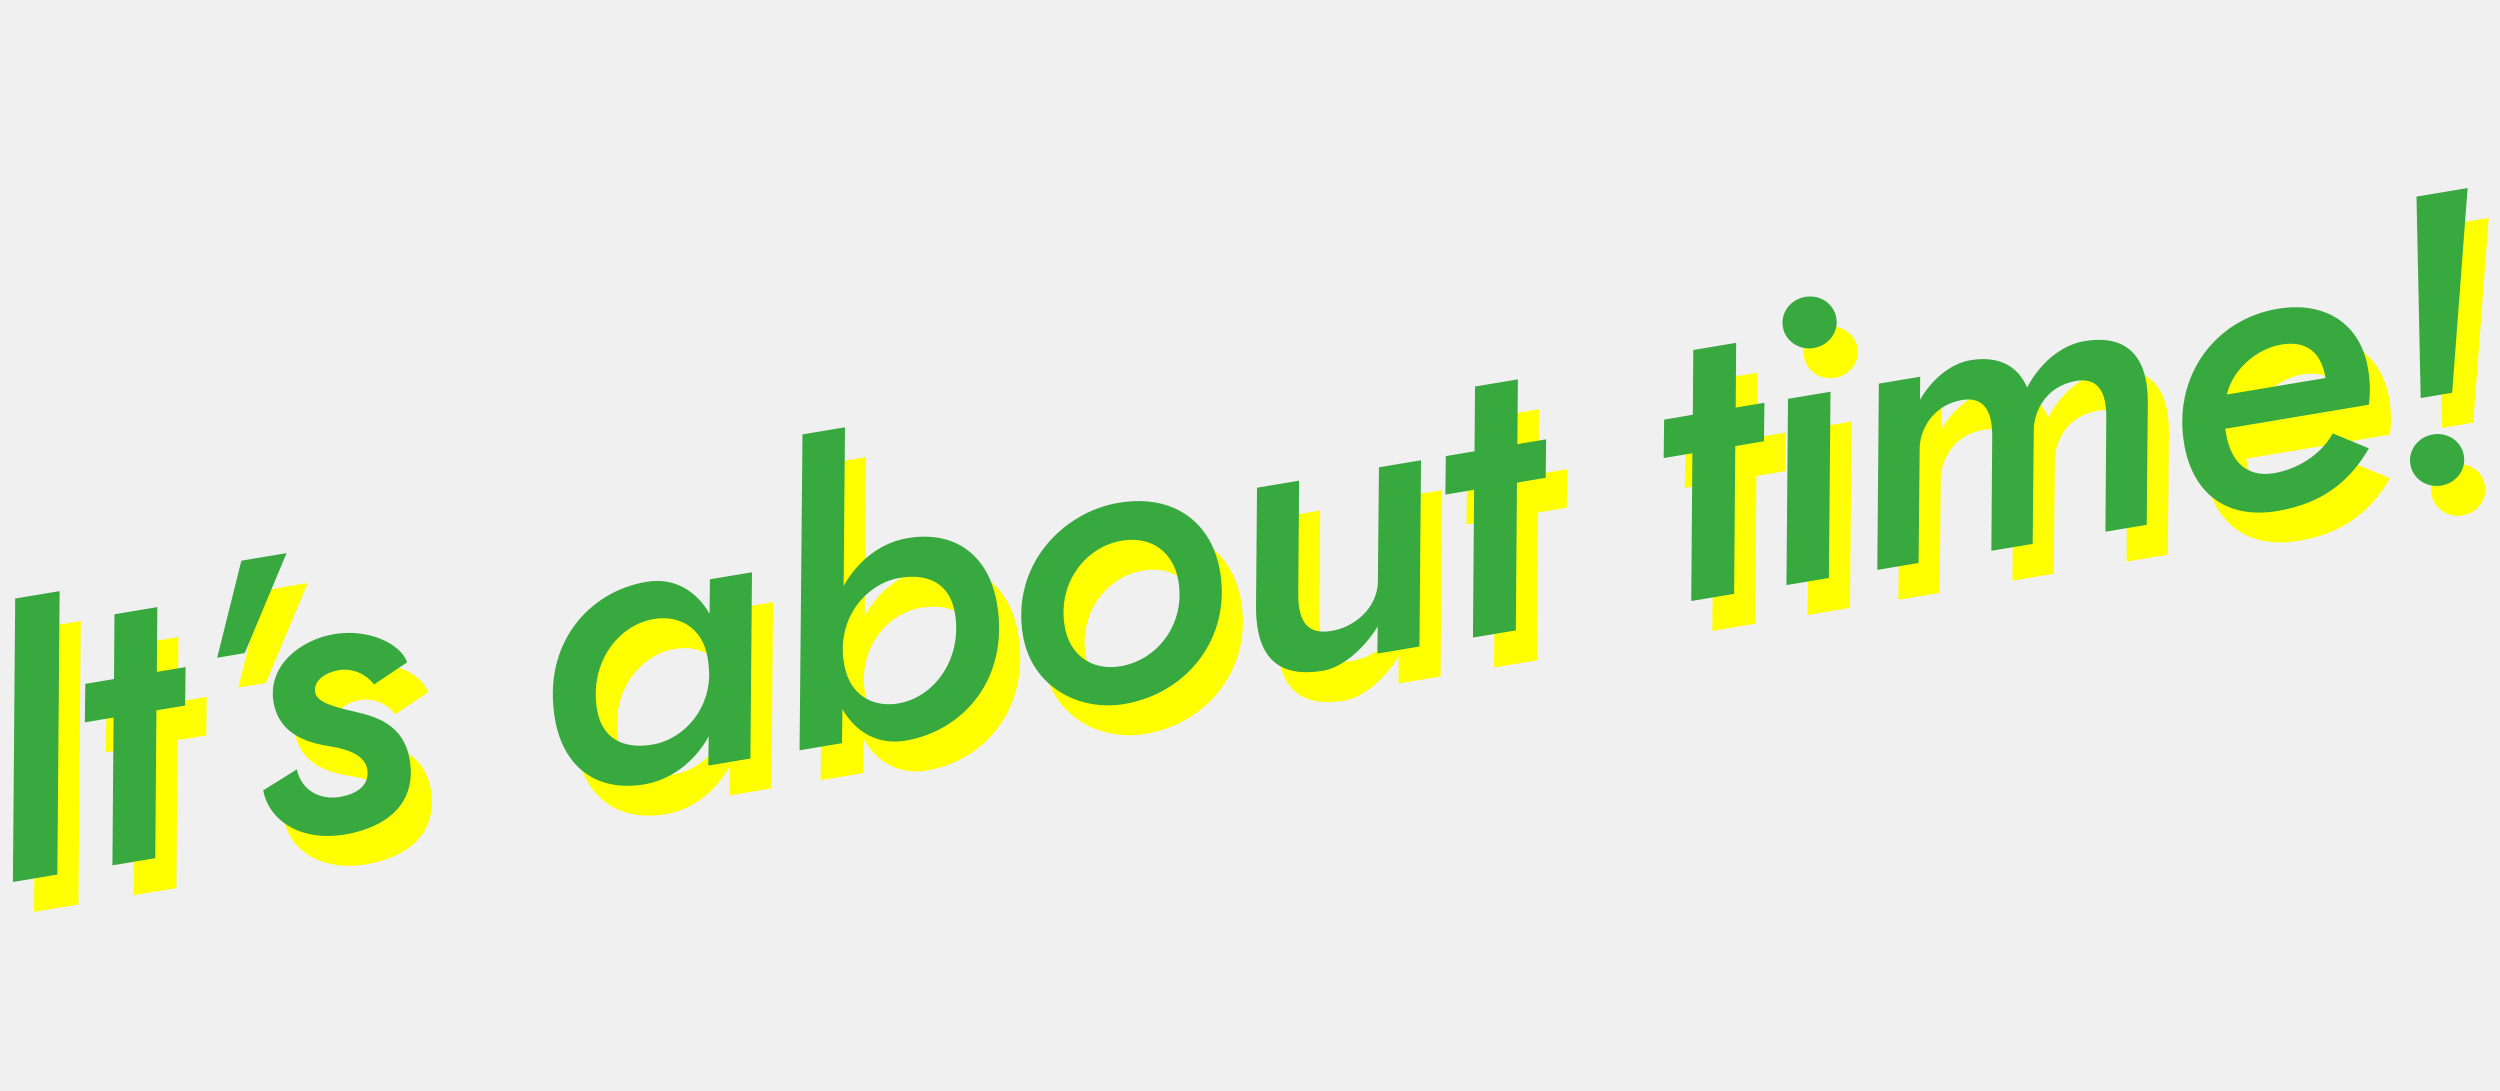
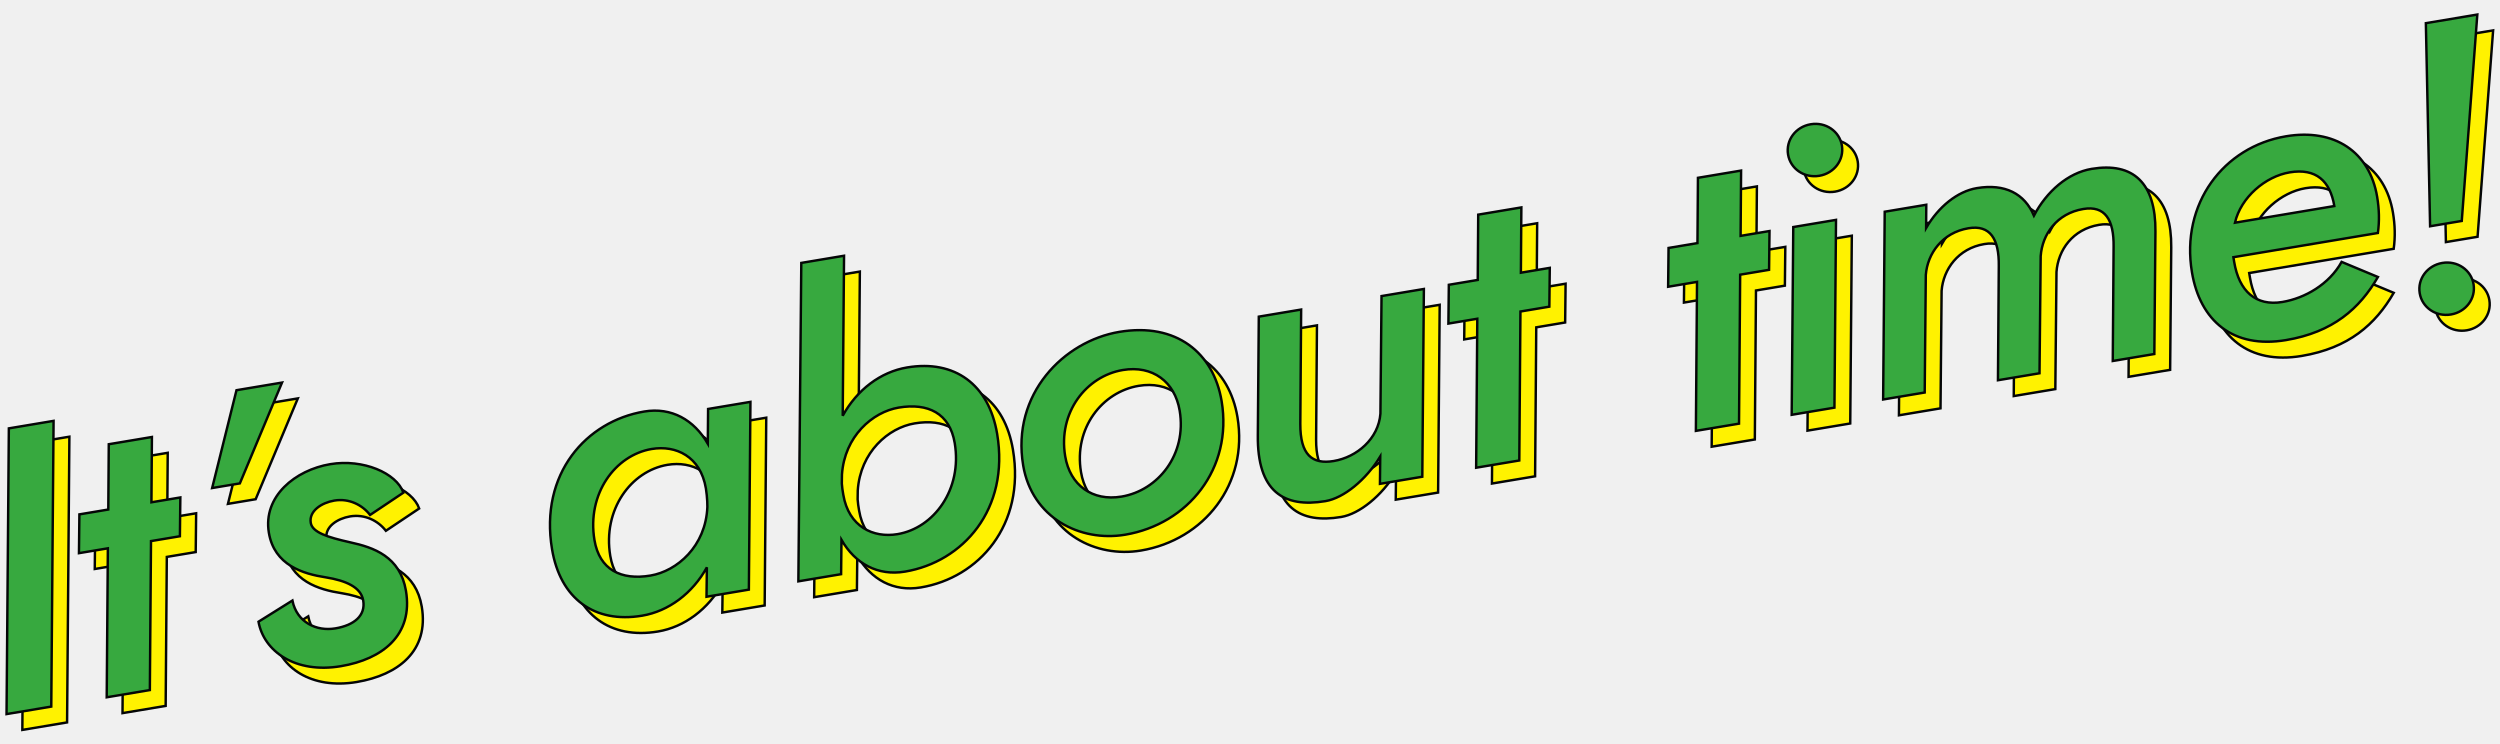
- <svg xmlns="http://www.w3.org/2000/svg" width="268.84mm" height="117.22mm" version="1.1" viewBox="0 0 268.84 117.22">
-   <path transform="matrix(.54682 0 0 -.54682 3.9037 67.576)" d="m0 0-0.451-55.74 8.741 1.464 0.451 55.739zm19.523-3.094-0.094-12.739-5.647-0.945-0.085-7.568 5.647 0.945-0.224-29.063 8.431 1.412 0.225 29.062 5.646 0.945 0.085 7.569-5.646-0.945 0.094 12.739zm24.954 10.539-4.757-19.086 5.415 0.907 8.238 19.668zm10.924-41.033-6.624-4.13c1.048-5.789 7.189-10.168 16.084-8.679 8.2 1.372 14.166 6.108 12.729 14.695-1.127 6.729-6.35 8.479-10.889 9.469-4.462 1.002-7.402 1.941-7.713 3.798-0.389 2.32 2.124 3.934 4.6 4.348 2.862 0.479 5.467-0.834 6.99-2.805l6.508 4.349c-1.356 3.829-7.869 6.635-14.29 5.56-6.807-1.139-13.186-6.262-11.994-13.379 1.061-6.343 6.671-8.028 11.159-8.708 3.843-0.629 6.835-1.878 7.275-4.508 0.492-2.939-1.737-4.823-5.45-5.445-3.636-0.608-7.505 1.129-8.385 5.435m59.018 11.788c-1.515 9.05 4.063 16.584 11.179 17.775 4.719 0.79 9.543-1.424 10.591-7.69 0.143-0.851 0.208-1.714 0.26-2.501l0.027-1.109c-0.304-7.685-5.936-12.524-11.118-13.391-5.724-0.958-9.968 1.115-10.939 6.916m22.198 25.584-0.06-6.769c-2.685 4.64-7.084 7.164-12.421 6.27-11.293-1.89-20.479-12.096-18.006-26.87 1.618-9.669 8.313-14.513 17.596-12.959 5.183 0.868 9.848 4.352 12.655 9.435l-0.074-5.738 8.277 1.385 0.31 36.631zm26.062-25.537c2.685-4.64 7.071-7.087 12.408-6.193 11.294 1.89 20.48 12.096 18.007 26.87-1.619 9.669-8.314 14.512-17.597 12.959-5.182-0.868-9.77-4.34-12.577-9.422l0.261 31.216-8.354-1.398-0.575-62.122 8.354 1.398zm22.125 18.892c1.515-9.05-4.063-16.584-11.179-17.776-4.719-0.789-9.542 1.425-10.591 7.69-0.13 0.774-0.246 1.47-0.285 2.179l0.024 1.754c0.498 7.479 5.987 12.214 11.092 13.069 5.724 0.958 9.968-1.115 10.939-6.916m32.153 21.684c-10.829-1.813-21.111-12.122-18.78-26.046 1.709-10.21 11.099-15 19.917-13.524 12.299 2.059 21.059 12.908 18.858 26.058-1.58 9.438-8.856 15.376-19.995 13.512m-10.568-24.274c-1.437 8.587 4.141 15.643 11.257 16.835 5.802 0.971 10.162-2.275 11.107-7.922 1.437-8.586-4.231-15.579-11.347-16.77-5.724-0.958-10.072 2.211-11.017 7.857m61.587 8.322c-0.371-4.913-4.623-8.488-9.11-9.239-4.254-0.712-6.563 1.208-6.542 7.255l0.165 22.293-8.277-1.385-0.19-23.093c-0.134-11.076 5.09-14.257 13.212-12.897 3.559 0.595 7.901 4.105 10.709 8.711l-0.061-5.339 8.277 1.386 0.309 36.631-8.276-1.385zm19.106 38.823-0.094-12.739-5.647-0.945-0.085-7.569 5.647 0.945-0.225-29.062 8.432 1.411 0.224 29.063 5.647 0.945 0.085 7.569-5.647-0.946 0.094 12.739zm42.929 7.186-0.094-12.739-5.647-0.945-0.085-7.569 5.647 0.945-0.224-29.062 8.431 1.411 0.225 29.063 5.646 0.945 0.085 7.569-5.647-0.946 0.095 12.74zm17.609 4.538c0.466-2.785 3.162-4.639 6.101-4.147 2.94 0.492 4.885 3.123 4.419 5.908s-3.162 4.639-6.102 4.148c-2.939-0.493-4.884-3.124-4.418-5.909m1.015-14.144-0.309-36.631 8.354 1.399 0.31 36.631zm25.897-9.342c0.333 4.191 3.231 8.254 8.336 9.109 4.255 0.712 5.997-2.098 5.924-7.358l-0.165-22.294 8.122 1.36 0.229 22.861c0.319 4.268 3.14 8.318 8.323 9.186 4.254 0.712 5.997-2.098 5.923-7.358l-0.165-22.294 8.122 1.36 0.215 23.892c0.084 9.477-4.341 13.587-12.463 12.227-4.642-0.777-8.804-4.415-11.276-9.123-1.834 4.305-5.665 6.288-11.157 5.368-3.79-0.634-7.501-3.641-9.91-7.782l0.036 4.539-8.122-1.359-0.309-36.632 8.122 1.36zm79.816 13.44-19.416-3.25c1.157 4.965 5.963 9.03 10.682 9.82 5.183 0.867 7.918-1.697 8.734-6.57m-19.721-9.981 28.234 4.726c0.321 2.36 0.255 4.655-0.147 7.053-1.476 8.818-8.364 13.391-17.801 11.811-12.222-2.046-20.621-13.153-18.381-26.535 1.58-9.437 7.992-14.964 18.357-13.229 9.205 1.541 14.398 6.147 17.978 12.313l-7.093 2.948c-2.447-4.386-7.164-7.084-11.573-7.822-5.183-0.868-8.46 2.083-9.418 7.807zm36.403-7.027c0.466-2.785 3.162-4.64 6.102-4.148 2.939 0.492 4.884 3.124 4.418 5.909s-3.162 4.639-6.101 4.147c-2.94-0.492-4.885-3.123-4.419-5.908m1.201 52.684 0.827-39.621 6.188 1.036 3.041 40.269z" fill="#ffff00" />
-   <path transform="matrix(.54682 0 0 -.54682 1.6335 64.365)" d="m0 0-0.451-55.74 8.741 1.464 0.451 55.739zm19.523-3.094-0.094-12.739-5.647-0.945-0.085-7.568 5.647 0.945-0.224-29.063 8.431 1.412 0.225 29.062 5.646 0.945 0.085 7.569-5.646-0.945 0.094 12.739zm24.954 10.539-4.757-19.086 5.415 0.907 8.238 19.668zm10.924-41.033-6.624-4.13c1.048-5.789 7.189-10.168 16.084-8.679 8.2 1.372 14.166 6.108 12.729 14.695-1.127 6.729-6.35 8.479-10.889 9.469-4.462 1.002-7.402 1.941-7.713 3.798-0.389 2.32 2.124 3.934 4.6 4.348 2.862 0.479 5.467-0.834 6.99-2.805l6.508 4.349c-1.356 3.829-7.869 6.635-14.29 5.56-6.807-1.139-13.186-6.262-11.994-13.379 1.061-6.343 6.671-8.028 11.159-8.708 3.843-0.629 6.835-1.878 7.275-4.508 0.492-2.939-1.737-4.823-5.45-5.445-3.636-0.608-7.505 1.129-8.385 5.435m59.018 11.788c-1.515 9.05 4.063 16.584 11.179 17.775 4.719 0.79 9.543-1.424 10.591-7.69 0.143-0.851 0.208-1.714 0.26-2.501l0.027-1.109c-0.304-7.685-5.936-12.524-11.118-13.391-5.724-0.958-9.968 1.115-10.939 6.916m22.198 25.584-0.06-6.769c-2.685 4.64-7.084 7.164-12.421 6.27-11.293-1.89-20.479-12.096-18.006-26.87 1.618-9.669 8.313-14.513 17.596-12.959 5.183 0.868 9.848 4.352 12.655 9.435l-0.074-5.738 8.277 1.385 0.31 36.631zm26.062-25.537c2.685-4.64 7.071-7.087 12.408-6.193 11.294 1.89 20.48 12.096 18.007 26.87-1.619 9.669-8.314 14.512-17.597 12.959-5.182-0.868-9.77-4.34-12.577-9.422l0.261 31.216-8.354-1.398-0.575-62.122 8.354 1.398zm22.125 18.892c1.515-9.05-4.063-16.584-11.179-17.776-4.719-0.789-9.542 1.425-10.591 7.69-0.13 0.774-0.246 1.47-0.285 2.179l0.024 1.754c0.498 7.479 5.987 12.214 11.092 13.069 5.724 0.958 9.968-1.115 10.939-6.916m32.153 21.684c-10.829-1.813-21.111-12.122-18.78-26.046 1.709-10.21 11.099-15 19.917-13.524 12.299 2.059 21.059 12.908 18.858 26.058-1.58 9.438-8.856 15.376-19.995 13.512m-10.568-24.274c-1.437 8.587 4.141 15.643 11.257 16.835 5.802 0.971 10.162-2.275 11.107-7.922 1.437-8.586-4.231-15.579-11.347-16.77-5.724-0.958-10.072 2.211-11.017 7.857m61.587 8.322c-0.371-4.913-4.623-8.488-9.11-9.239-4.254-0.712-6.563 1.208-6.542 7.255l0.165 22.293-8.277-1.385-0.19-23.093c-0.134-11.076 5.09-14.257 13.212-12.897 3.559 0.595 7.901 4.105 10.709 8.711l-0.061-5.339 8.277 1.386 0.309 36.631-8.276-1.385zm19.106 38.823-0.094-12.739-5.647-0.945-0.085-7.569 5.647 0.945-0.225-29.062 8.432 1.411 0.224 29.063 5.647 0.945 0.085 7.569-5.647-0.946 0.094 12.739zm42.929 7.186-0.094-12.739-5.647-0.945-0.085-7.569 5.647 0.945-0.224-29.062 8.431 1.411 0.225 29.063 5.646 0.945 0.085 7.569-5.647-0.946 0.095 12.74zm17.609 4.538c0.466-2.785 3.162-4.639 6.101-4.147 2.94 0.492 4.885 3.123 4.419 5.908s-3.162 4.639-6.102 4.148c-2.939-0.493-4.884-3.124-4.418-5.909m1.015-14.144-0.309-36.631 8.354 1.399 0.31 36.631zm25.897-9.342c0.333 4.191 3.231 8.254 8.336 9.109 4.255 0.712 5.997-2.098 5.924-7.358l-0.165-22.294 8.122 1.36 0.229 22.861c0.319 4.268 3.14 8.318 8.323 9.186 4.254 0.712 5.997-2.098 5.923-7.358l-0.165-22.294 8.122 1.36 0.215 23.892c0.084 9.477-4.341 13.587-12.463 12.227-4.642-0.777-8.804-4.415-11.276-9.123-1.834 4.305-5.665 6.288-11.157 5.368-3.79-0.634-7.501-3.641-9.91-7.782l0.036 4.539-8.122-1.359-0.309-36.632 8.122 1.36zm79.816 13.44-19.416-3.25c1.157 4.965 5.963 9.03 10.682 9.82 5.183 0.867 7.918-1.697 8.734-6.57m-19.721-9.981 28.234 4.726c0.321 2.36 0.255 4.655-0.147 7.053-1.476 8.818-8.364 13.391-17.801 11.811-12.222-2.046-20.621-13.153-18.381-26.535 1.58-9.437 7.992-14.964 18.357-13.229 9.205 1.541 14.398 6.147 17.978 12.313l-7.093 2.948c-2.447-4.386-7.164-7.084-11.573-7.822-5.183-0.868-8.46 2.083-9.418 7.807zm36.403-7.027c0.466-2.785 3.162-4.64 6.102-4.148 2.939 0.492 4.884 3.124 4.418 5.909s-3.162 4.639-6.101 4.147c-2.94-0.492-4.885-3.123-4.419-5.908m1.201 52.684 0.827-39.621 6.188 1.036 3.041 40.269z" fill="#37a93f" />
+ <svg xmlns="http://www.w3.org/2000/svg" width="268.84mm" height="80mm" version="1.1" viewBox="0 0 268.84 80">
+   <defs>
+     <clipPath id="clipPath45">
+       <path transform="translate(-394.6 -1288.7)" d="m0 0h1280v1900h-1280z" />
+     </clipPath>
+     <clipPath id="clipPath47">
+       <path transform="translate(-394.6 -1288.7)" d="m0 0h1280v1900h-1280z" />
+     </clipPath>
+     <clipPath id="clipPath49">
+       <path transform="translate(-391.48 -1291.8)" d="m0 0h1280v1900h-1280z" />
+     </clipPath>
+     <clipPath id="clipPath51">
+       <path transform="translate(-391.48 -1291.8)" d="m0 0h1280v1900h-1280z" />
+     </clipPath>
+   </defs>
+   <path transform="matrix(.54581 0 0 -.54663 2.6502 47.767)" d="m0 0-0.454-56.208 8.814 1.475 0.454 56.208zm19.687-3.12-0.095-12.846-5.694-0.953-0.085-7.632 5.694 0.953-0.226-29.307 8.502 1.423 0.226 29.307 5.694 0.953 0.086 7.633-5.694-0.953 0.095 12.846zm25.164 10.628-4.797-19.247 5.46 0.914 8.308 19.834zm11.016-41.378-6.68-4.166c1.057-5.837 7.249-10.253 16.22-8.752 8.268 1.384 14.285 6.161 12.835 14.819-1.136 6.786-6.403 8.551-10.98 9.549-4.5 1.011-7.465 1.958-7.778 3.83-0.392 2.34 2.142 3.967 4.639 4.385 2.886 0.483 5.513-0.841 7.049-2.83l6.563 4.387c-1.368 3.86-7.936 6.69-14.411 5.606-6.864-1.149-13.296-6.315-12.095-13.491 1.071-6.397 6.728-8.096 11.253-8.782 3.875-0.634 6.892-1.893 7.336-4.545 0.497-2.964-1.751-4.864-5.496-5.491-3.666-0.614-7.568 1.139-8.455 5.481m59.514 11.887c-1.527 9.126 4.097 16.723 11.273 17.925 4.759 0.796 9.623-1.437 10.681-7.755 0.143-0.858 0.209-1.729 0.262-2.522l0.026-1.119c-0.306-7.749-5.985-12.629-11.211-13.504-5.772-0.966-10.051 1.124-11.031 6.975m22.385 25.799-0.06-6.826c-2.708 4.678-7.144 7.224-12.526 6.323-11.388-1.907-20.652-12.198-18.158-27.097 1.632-9.75 8.384-14.634 17.744-13.067 5.227 0.875 9.931 4.389 12.762 9.513l-0.074-5.786 8.346 1.398 0.312 36.939zm26.281-25.752c2.708-4.679 7.13-7.146 12.513-6.245 11.388 1.906 20.651 12.197 18.157 27.096-1.632 9.75-8.383 14.634-17.744 13.068-5.226-0.875-9.852-4.376-12.683-9.501l0.264 31.478-8.425-1.41-0.579-62.644 8.424 1.41zm22.311 19.051c1.528-9.127-4.097-16.724-11.273-17.925-4.758-0.797-9.622 1.436-10.68 7.755-0.131 0.78-0.248 1.482-0.288 2.197l0.025 1.768c0.502 7.542 6.037 12.317 11.186 13.179 5.772 0.966 10.051-1.124 11.03-6.974m32.424 21.866c-10.92-1.828-21.289-12.224-18.938-26.265 1.723-10.296 11.192-15.126 20.084-13.638 12.403 2.076 21.237 13.017 19.017 26.278-1.593 9.516-8.93 15.505-20.163 13.625m-10.657-24.477c-1.45 8.658 4.175 15.774 11.352 16.975 5.85 0.98 10.247-2.294 11.2-7.988 1.449-8.658-4.267-15.71-11.443-16.911-5.772-0.966-10.156 2.229-11.109 7.924m62.104 8.391c-0.373-4.954-4.661-8.559-9.186-9.316-4.29-0.718-6.618 1.217-6.597 7.315l0.166 22.481-8.346-1.397-0.192-23.287c-0.135-11.169 5.133-14.377 13.324-13.006 3.588 0.601 7.967 4.141 10.798 8.784l-0.061-5.383 8.346 1.398 0.312 36.939-8.346-1.397zm19.267 39.15-0.095-12.847-5.694-0.953-0.085-7.632 5.694 0.953-0.227-29.307 8.503 1.423 0.226 29.307 5.694 0.954 0.086 7.632-5.694-0.953 0.095 12.846zm43.29 7.246-0.094-12.846-5.695-0.953-0.085-7.633 5.694 0.954-0.226-29.307 8.502 1.423 0.226 29.307 5.695 0.953 0.085 7.632-5.694-0.953 0.095 12.846zm17.757 4.576c0.47-2.808 3.189-4.678 6.153-4.182s4.926 3.15 4.456 5.958-3.189 4.679-6.153 4.182c-2.964-0.496-4.926-3.15-4.456-5.958m1.025-14.262-0.312-36.94 8.424 1.411 0.312 36.939zm26.114-9.421c0.335 4.226 3.258 8.323 8.406 9.185 4.29 0.718 6.048-2.115 5.973-7.42l-0.166-22.481 8.191 1.371 0.23 23.053c0.322 4.304 3.167 8.389 8.393 9.264 4.29 0.718 6.048-2.115 5.973-7.42l-0.166-22.481 8.191 1.371 0.217 24.093c0.084 9.557-4.379 13.701-12.569 12.33-4.68-0.783-8.877-4.453-11.37-9.2-1.85 4.341-5.713 6.341-11.251 5.413-3.822-0.639-7.565-3.672-9.993-7.847l0.036 4.577-8.191-1.371-0.312-36.939 8.191 1.371zm80.487 13.553-19.579-3.278c1.166 5.007 6.013 9.106 10.772 9.902 5.226 0.875 7.984-1.71 8.807-6.624m-19.886-10.065 28.471 4.766c0.323 2.38 0.257 4.694-0.148 7.112-1.489 8.892-8.435 13.503-17.952 11.91-12.324-2.063-20.794-13.264-18.535-26.758 1.593-9.517 8.059-15.09 18.512-13.34 9.282 1.553 14.519 6.199 18.129 12.416l-7.153 2.973c-2.468-4.423-7.224-7.143-11.671-7.888-5.226-0.874-8.53 2.101-9.497 7.873zm36.709-7.086c0.47-2.809 3.189-4.679 6.153-4.183s4.925 3.15 4.455 5.958-3.189 4.679-6.153 4.183c-2.964-0.497-4.925-3.15-4.455-5.958m1.21 53.127 0.835-39.955 6.24 1.045 3.066 40.608z" clip-path="url(#clipPath45)" fill="#fff" />
+   <path transform="matrix(.54581 0 0 -.54663 2.6502 47.767)" d="m0 0-0.454-56.208 8.814 1.475 0.454 56.208zm19.687-3.12-0.095-12.846-5.694-0.953-0.085-7.632 5.694 0.953-0.226-29.307 8.502 1.423 0.226 29.307 5.694 0.953 0.086 7.633-5.694-0.953 0.095 12.846zm25.164 10.628-4.797-19.247 5.46 0.914 8.308 19.834zm11.016-41.378-6.68-4.166c1.057-5.837 7.249-10.253 16.22-8.752 8.268 1.384 14.285 6.161 12.835 14.819-1.136 6.786-6.403 8.551-10.98 9.549-4.5 1.011-7.465 1.958-7.778 3.83-0.392 2.34 2.142 3.967 4.639 4.385 2.886 0.483 5.513-0.841 7.049-2.83l6.563 4.387c-1.368 3.86-7.936 6.69-14.411 5.606-6.864-1.149-13.296-6.315-12.095-13.491 1.071-6.397 6.728-8.096 11.253-8.782 3.875-0.634 6.892-1.893 7.336-4.545 0.497-2.964-1.751-4.864-5.496-5.491-3.666-0.614-7.568 1.139-8.455 5.481zm59.514 11.887c-1.527 9.126 4.097 16.723 11.273 17.925 4.759 0.796 9.623-1.437 10.681-7.755 0.143-0.858 0.209-1.729 0.262-2.522l0.026-1.119c-0.306-7.749-5.985-12.629-11.211-13.504-5.772-0.966-10.051 1.124-11.031 6.975zm22.385 25.799-0.06-6.826c-2.708 4.678-7.144 7.224-12.526 6.323-11.388-1.907-20.652-12.198-18.158-27.097 1.632-9.75 8.384-14.634 17.744-13.067 5.227 0.875 9.931 4.389 12.762 9.513l-0.074-5.786 8.346 1.398 0.312 36.939zm26.281-25.752c2.708-4.679 7.13-7.146 12.513-6.245 11.388 1.906 20.651 12.197 18.157 27.096-1.632 9.75-8.383 14.634-17.744 13.068-5.226-0.875-9.852-4.376-12.683-9.501l0.264 31.478-8.425-1.41-0.579-62.644 8.424 1.41zm22.311 19.051c1.528-9.127-4.097-16.724-11.273-17.925-4.758-0.797-9.622 1.436-10.68 7.755-0.131 0.78-0.248 1.482-0.288 2.197l0.025 1.768c0.502 7.542 6.037 12.317 11.186 13.179 5.772 0.966 10.051-1.124 11.03-6.974zm32.424 21.866c-10.92-1.828-21.289-12.224-18.938-26.265 1.723-10.296 11.192-15.126 20.084-13.638 12.403 2.076 21.237 13.017 19.017 26.278-1.593 9.516-8.93 15.505-20.163 13.625zm-10.657-24.477c-1.45 8.658 4.175 15.774 11.352 16.975 5.85 0.98 10.247-2.294 11.2-7.988 1.449-8.658-4.267-15.71-11.443-16.911-5.772-0.966-10.156 2.229-11.109 7.924zm62.104 8.391c-0.373-4.954-4.661-8.559-9.186-9.316-4.29-0.718-6.618 1.217-6.597 7.315l0.166 22.481-8.346-1.397-0.192-23.287c-0.135-11.169 5.133-14.377 13.324-13.006 3.588 0.601 7.967 4.141 10.798 8.784l-0.061-5.383 8.346 1.398 0.312 36.939-8.346-1.397zm19.267 39.15-0.095-12.847-5.694-0.953-0.085-7.632 5.694 0.953-0.227-29.307 8.503 1.423 0.226 29.307 5.694 0.954 0.086 7.632-5.694-0.953 0.095 12.846zm43.29 7.246-0.094-12.846-5.695-0.953-0.085-7.633 5.694 0.954-0.226-29.307 8.502 1.423 0.226 29.307 5.695 0.953 0.085 7.632-5.694-0.953 0.095 12.846zm17.757 4.576c0.47-2.808 3.189-4.678 6.153-4.182s4.926 3.15 4.456 5.958-3.189 4.679-6.153 4.182c-2.964-0.496-4.926-3.15-4.456-5.958zm1.025-14.262-0.312-36.94 8.424 1.411 0.312 36.939zm26.114-9.421c0.335 4.226 3.258 8.323 8.406 9.185 4.29 0.718 6.048-2.115 5.973-7.42l-0.166-22.481 8.191 1.371 0.23 23.053c0.322 4.304 3.167 8.389 8.393 9.264 4.29 0.718 6.048-2.115 5.973-7.42l-0.166-22.481 8.191 1.371 0.217 24.093c0.084 9.557-4.379 13.701-12.569 12.33-4.68-0.783-8.877-4.453-11.37-9.2-1.85 4.341-5.713 6.341-11.251 5.413-3.822-0.639-7.565-3.672-9.993-7.847l0.036 4.577-8.191-1.371-0.312-36.939 8.191 1.371zm80.487 13.553-19.579-3.278c1.166 5.007 6.013 9.106 10.772 9.902 5.226 0.875 7.984-1.71 8.807-6.624zm-19.886-10.065 28.471 4.766c0.323 2.38 0.257 4.694-0.148 7.112-1.489 8.892-8.435 13.503-17.952 11.91-12.324-2.063-20.794-13.264-18.535-26.758 1.593-9.517 8.059-15.09 18.512-13.34 9.282 1.553 14.519 6.199 18.129 12.416l-7.153 2.973c-2.468-4.423-7.224-7.143-11.671-7.888-5.226-0.874-8.53 2.101-9.497 7.873zm36.709-7.086c0.47-2.809 3.189-4.679 6.153-4.183s4.925 3.15 4.455 5.958-3.189 4.679-6.153 4.183c-2.964-0.497-4.925-3.15-4.455-5.958zm1.21 53.127 0.835-39.955 6.24 1.045 3.066 40.608z" clip-path="url(#clipPath47)" fill="#fff200" stroke="#040606" stroke-width=".484" />
+   <path transform="matrix(.54581 0 0 -.54663 .95069 46.065)" d="m0 0-0.454-56.208 8.814 1.475 0.454 56.208zm19.687-3.12-0.095-12.846-5.694-0.953-0.085-7.632 5.694 0.953-0.226-29.307 8.502 1.423 0.226 29.307 5.694 0.953 0.086 7.633-5.694-0.953 0.095 12.846zm25.164 10.628-4.797-19.247 5.46 0.914 8.308 19.834zm11.016-41.378-6.68-4.166c1.057-5.837 7.249-10.253 16.22-8.752 8.268 1.384 14.285 6.161 12.835 14.819-1.136 6.786-6.403 8.551-10.98 9.549-4.5 1.011-7.465 1.958-7.778 3.83-0.392 2.34 2.142 3.967 4.639 4.385 2.886 0.483 5.513-0.841 7.049-2.83l6.563 4.387c-1.368 3.86-7.936 6.69-14.411 5.606-6.864-1.149-13.296-6.315-12.095-13.491 1.071-6.397 6.728-8.096 11.253-8.782 3.875-0.634 6.892-1.893 7.336-4.545 0.497-2.964-1.752-4.864-5.496-5.491-3.666-0.614-7.568 1.139-8.455 5.481m59.514 11.887c-1.527 9.126 4.097 16.723 11.274 17.925 4.758 0.796 9.622-1.437 10.68-7.755 0.143-0.858 0.209-1.729 0.262-2.522l0.026-1.119c-0.306-7.749-5.985-12.629-11.211-13.504-5.772-0.966-10.051 1.124-11.031 6.975m22.385 25.799-0.06-6.826c-2.708 4.678-7.144 7.224-12.526 6.323-11.388-1.907-20.652-12.198-18.158-27.097 1.632-9.75 8.384-14.634 17.744-13.067 5.227 0.875 9.931 4.389 12.762 9.513l-0.074-5.786 8.346 1.398 0.312 36.939zm26.281-25.752c2.708-4.679 7.13-7.146 12.513-6.245 11.388 1.906 20.651 12.197 18.157 27.096-1.632 9.75-8.383 14.634-17.744 13.068-5.226-0.875-9.852-4.376-12.683-9.501l0.264 31.478-8.425-1.41-0.579-62.644 8.424 1.41zm22.311 19.051c1.528-9.127-4.097-16.724-11.273-17.925-4.758-0.797-9.622 1.436-10.68 7.755-0.131 0.78-0.248 1.482-0.288 2.197l0.025 1.768c0.502 7.542 6.037 12.317 11.186 13.179 5.772 0.966 10.051-1.124 11.03-6.974m32.424 21.866c-10.92-1.828-21.289-12.224-18.938-26.265 1.723-10.296 11.192-15.126 20.084-13.638 12.403 2.076 21.237 13.017 19.017 26.278-1.593 9.516-8.93 15.505-20.163 13.625m-10.657-24.477c-1.45 8.658 4.175 15.774 11.352 16.975 5.85 0.98 10.247-2.294 11.2-7.988 1.449-8.658-4.267-15.71-11.443-16.911-5.772-0.966-10.156 2.229-11.109 7.924m62.104 8.391c-0.373-4.954-4.661-8.559-9.186-9.316-4.29-0.718-6.618 1.217-6.597 7.315l0.166 22.481-8.346-1.397-0.192-23.287c-0.135-11.169 5.133-14.377 13.324-13.006 3.588 0.601 7.967 4.141 10.798 8.784l-0.061-5.383 8.346 1.398 0.312 36.939-8.346-1.397zm19.267 39.15-0.095-12.847-5.694-0.953-0.085-7.632 5.694 0.953-0.227-29.307 8.503 1.423 0.226 29.307 5.694 0.954 0.086 7.632-5.694-0.953 0.095 12.846zm43.291 7.246-0.095-12.846-5.695-0.953-0.085-7.633 5.694 0.954-0.226-29.307 8.502 1.423 0.226 29.307 5.695 0.953 0.085 7.632-5.694-0.953 0.095 12.846zm17.756 4.576c0.47-2.808 3.189-4.678 6.153-4.182s4.926 3.15 4.456 5.958-3.189 4.679-6.153 4.182c-2.964-0.496-4.926-3.15-4.456-5.958m1.025-14.262-0.312-36.94 8.424 1.411 0.312 36.939zm26.114-9.421c0.335 4.226 3.258 8.323 8.406 9.185 4.29 0.718 6.048-2.115 5.973-7.42l-0.166-22.481 8.191 1.371 0.23 23.053c0.322 4.304 3.167 8.389 8.393 9.264 4.29 0.718 6.048-2.115 5.973-7.42l-0.166-22.481 8.191 1.371 0.217 24.093c0.084 9.557-4.379 13.701-12.569 12.33-4.68-0.783-8.877-4.453-11.37-9.2-1.85 4.341-5.713 6.341-11.251 5.413-3.822-0.639-7.565-3.672-9.993-7.847l0.036 4.577-8.191-1.371-0.312-36.939 8.191 1.371zm80.487 13.553-19.579-3.278c1.167 5.007 6.013 9.106 10.772 9.902 5.226 0.875 7.984-1.71 8.807-6.624m-19.886-10.065 28.471 4.766c0.323 2.38 0.257 4.694-0.148 7.112-1.489 8.892-8.435 13.503-17.952 11.91-12.324-2.063-20.794-13.264-18.535-26.758 1.593-9.517 8.059-15.09 18.512-13.34 9.282 1.553 14.519 6.199 18.129 12.416l-7.153 2.973c-2.468-4.423-7.224-7.143-11.671-7.888-5.226-0.874-8.531 2.101-9.497 7.873zm36.709-7.086c0.47-2.809 3.189-4.679 6.153-4.183s4.925 3.15 4.455 5.958-3.189 4.679-6.153 4.183c-2.964-0.497-4.925-3.15-4.455-5.958m1.21 53.127 0.835-39.955 6.24 1.045 3.066 40.608z" clip-path="url(#clipPath49)" fill="#37a93f" />
+   <path transform="matrix(.54581 0 0 -.54663 .95069 46.065)" d="m0 0-0.454-56.208 8.814 1.475 0.454 56.208zm19.687-3.12-0.095-12.846-5.694-0.953-0.085-7.632 5.694 0.953-0.226-29.307 8.502 1.423 0.226 29.307 5.694 0.953 0.086 7.633-5.694-0.953 0.095 12.846zm25.164 10.628-4.797-19.247 5.46 0.914 8.308 19.834zm11.016-41.378-6.68-4.166c1.057-5.837 7.249-10.253 16.22-8.752 8.268 1.384 14.285 6.161 12.835 14.819-1.136 6.786-6.403 8.551-10.98 9.549-4.5 1.011-7.465 1.958-7.778 3.83-0.392 2.34 2.142 3.967 4.639 4.385 2.886 0.483 5.513-0.841 7.049-2.83l6.563 4.387c-1.368 3.86-7.936 6.69-14.411 5.606-6.864-1.149-13.296-6.315-12.095-13.491 1.071-6.397 6.728-8.096 11.253-8.782 3.875-0.634 6.892-1.893 7.336-4.545 0.497-2.964-1.752-4.864-5.496-5.491-3.666-0.614-7.568 1.139-8.455 5.481zm59.514 11.887c-1.527 9.126 4.097 16.723 11.274 17.925 4.758 0.796 9.622-1.437 10.68-7.755 0.143-0.858 0.209-1.729 0.262-2.522l0.026-1.119c-0.306-7.749-5.985-12.629-11.211-13.504-5.772-0.966-10.051 1.124-11.031 6.975zm22.385 25.799-0.06-6.826c-2.708 4.678-7.144 7.224-12.526 6.323-11.388-1.907-20.652-12.198-18.158-27.097 1.632-9.75 8.384-14.634 17.744-13.067 5.227 0.875 9.931 4.389 12.762 9.513l-0.074-5.786 8.346 1.398 0.312 36.939zm26.281-25.752c2.708-4.679 7.13-7.146 12.513-6.245 11.388 1.906 20.651 12.197 18.157 27.096-1.632 9.75-8.383 14.634-17.744 13.068-5.226-0.875-9.852-4.376-12.683-9.501l0.264 31.478-8.425-1.41-0.579-62.644 8.424 1.41zm22.311 19.051c1.528-9.127-4.097-16.724-11.273-17.925-4.758-0.797-9.622 1.436-10.68 7.755-0.131 0.78-0.248 1.482-0.288 2.197l0.025 1.768c0.502 7.542 6.037 12.317 11.186 13.179 5.772 0.966 10.051-1.124 11.03-6.974zm32.424 21.866c-10.92-1.828-21.289-12.224-18.938-26.265 1.723-10.296 11.192-15.126 20.084-13.638 12.403 2.076 21.237 13.017 19.017 26.278-1.593 9.516-8.93 15.505-20.163 13.625zm-10.657-24.477c-1.45 8.658 4.175 15.774 11.352 16.975 5.85 0.98 10.247-2.294 11.2-7.988 1.449-8.658-4.267-15.71-11.443-16.911-5.772-0.966-10.156 2.229-11.109 7.924zm62.104 8.391c-0.373-4.954-4.661-8.559-9.186-9.316-4.29-0.718-6.618 1.217-6.597 7.315l0.166 22.481-8.346-1.397-0.192-23.287c-0.135-11.169 5.133-14.377 13.324-13.006 3.588 0.601 7.967 4.141 10.798 8.784l-0.061-5.383 8.346 1.398 0.312 36.939-8.346-1.397zm19.267 39.15-0.095-12.847-5.694-0.953-0.085-7.632 5.694 0.953-0.227-29.307 8.503 1.423 0.226 29.307 5.694 0.954 0.086 7.632-5.694-0.953 0.095 12.846zm43.291 7.246-0.095-12.846-5.695-0.953-0.085-7.633 5.694 0.954-0.226-29.307 8.502 1.423 0.226 29.307 5.695 0.953 0.085 7.632-5.694-0.953 0.095 12.846zm17.756 4.576c0.47-2.808 3.189-4.678 6.153-4.182s4.926 3.15 4.456 5.958-3.189 4.679-6.153 4.182c-2.964-0.496-4.926-3.15-4.456-5.958zm1.025-14.262-0.312-36.94 8.424 1.411 0.312 36.939zm26.114-9.421c0.335 4.226 3.258 8.323 8.406 9.185 4.29 0.718 6.048-2.115 5.973-7.42l-0.166-22.481 8.191 1.371 0.23 23.053c0.322 4.304 3.167 8.389 8.393 9.264 4.29 0.718 6.048-2.115 5.973-7.42l-0.166-22.481 8.191 1.371 0.217 24.093c0.084 9.557-4.379 13.701-12.569 12.33-4.68-0.783-8.877-4.453-11.37-9.2-1.85 4.341-5.713 6.341-11.251 5.413-3.822-0.639-7.565-3.672-9.993-7.847l0.036 4.577-8.191-1.371-0.312-36.939 8.191 1.371zm80.487 13.553-19.579-3.278c1.167 5.007 6.013 9.106 10.772 9.902 5.226 0.875 7.984-1.71 8.807-6.624zm-19.886-10.065 28.471 4.766c0.323 2.38 0.257 4.694-0.148 7.112-1.489 8.892-8.435 13.503-17.952 11.91-12.324-2.063-20.794-13.264-18.535-26.758 1.593-9.517 8.059-15.09 18.512-13.34 9.282 1.553 14.519 6.199 18.129 12.416l-7.153 2.973c-2.468-4.423-7.224-7.143-11.671-7.888-5.226-0.874-8.531 2.101-9.497 7.873zm36.709-7.086c0.47-2.809 3.189-4.679 6.153-4.183s4.925 3.15 4.455 5.958-3.189 4.679-6.153 4.183c-2.964-0.497-4.925-3.15-4.455-5.958zm1.21 53.127 0.835-39.955 6.24 1.045 3.066 40.608z" clip-path="url(#clipPath51)" fill="none" stroke="#040606" stroke-width=".484" />
</svg>
